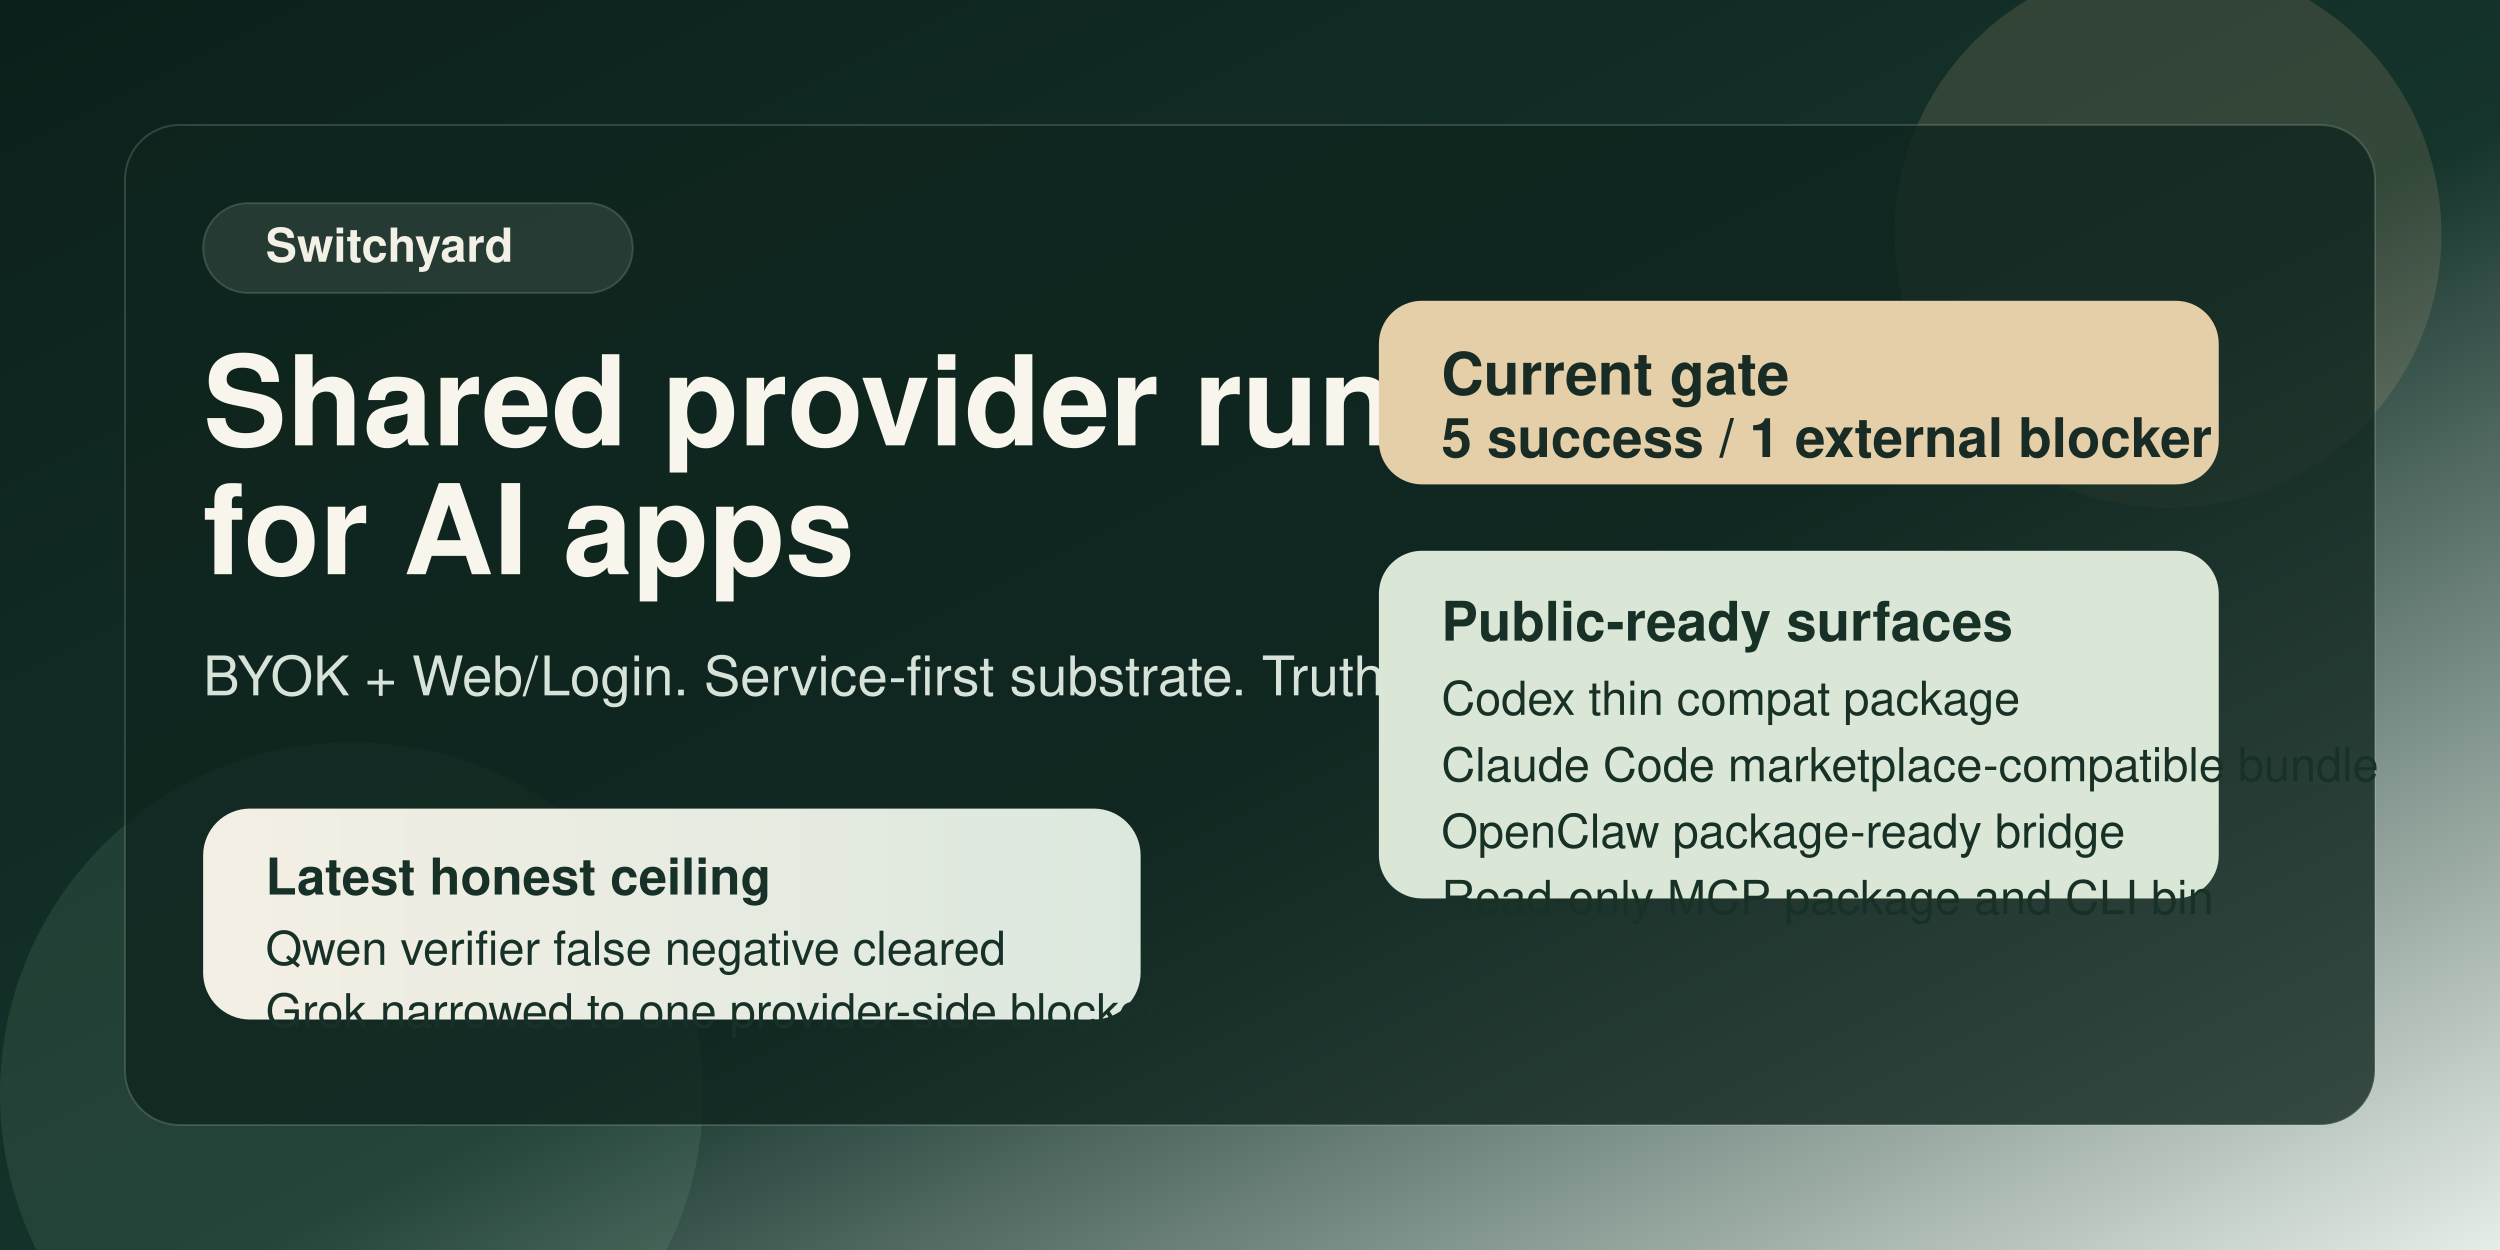
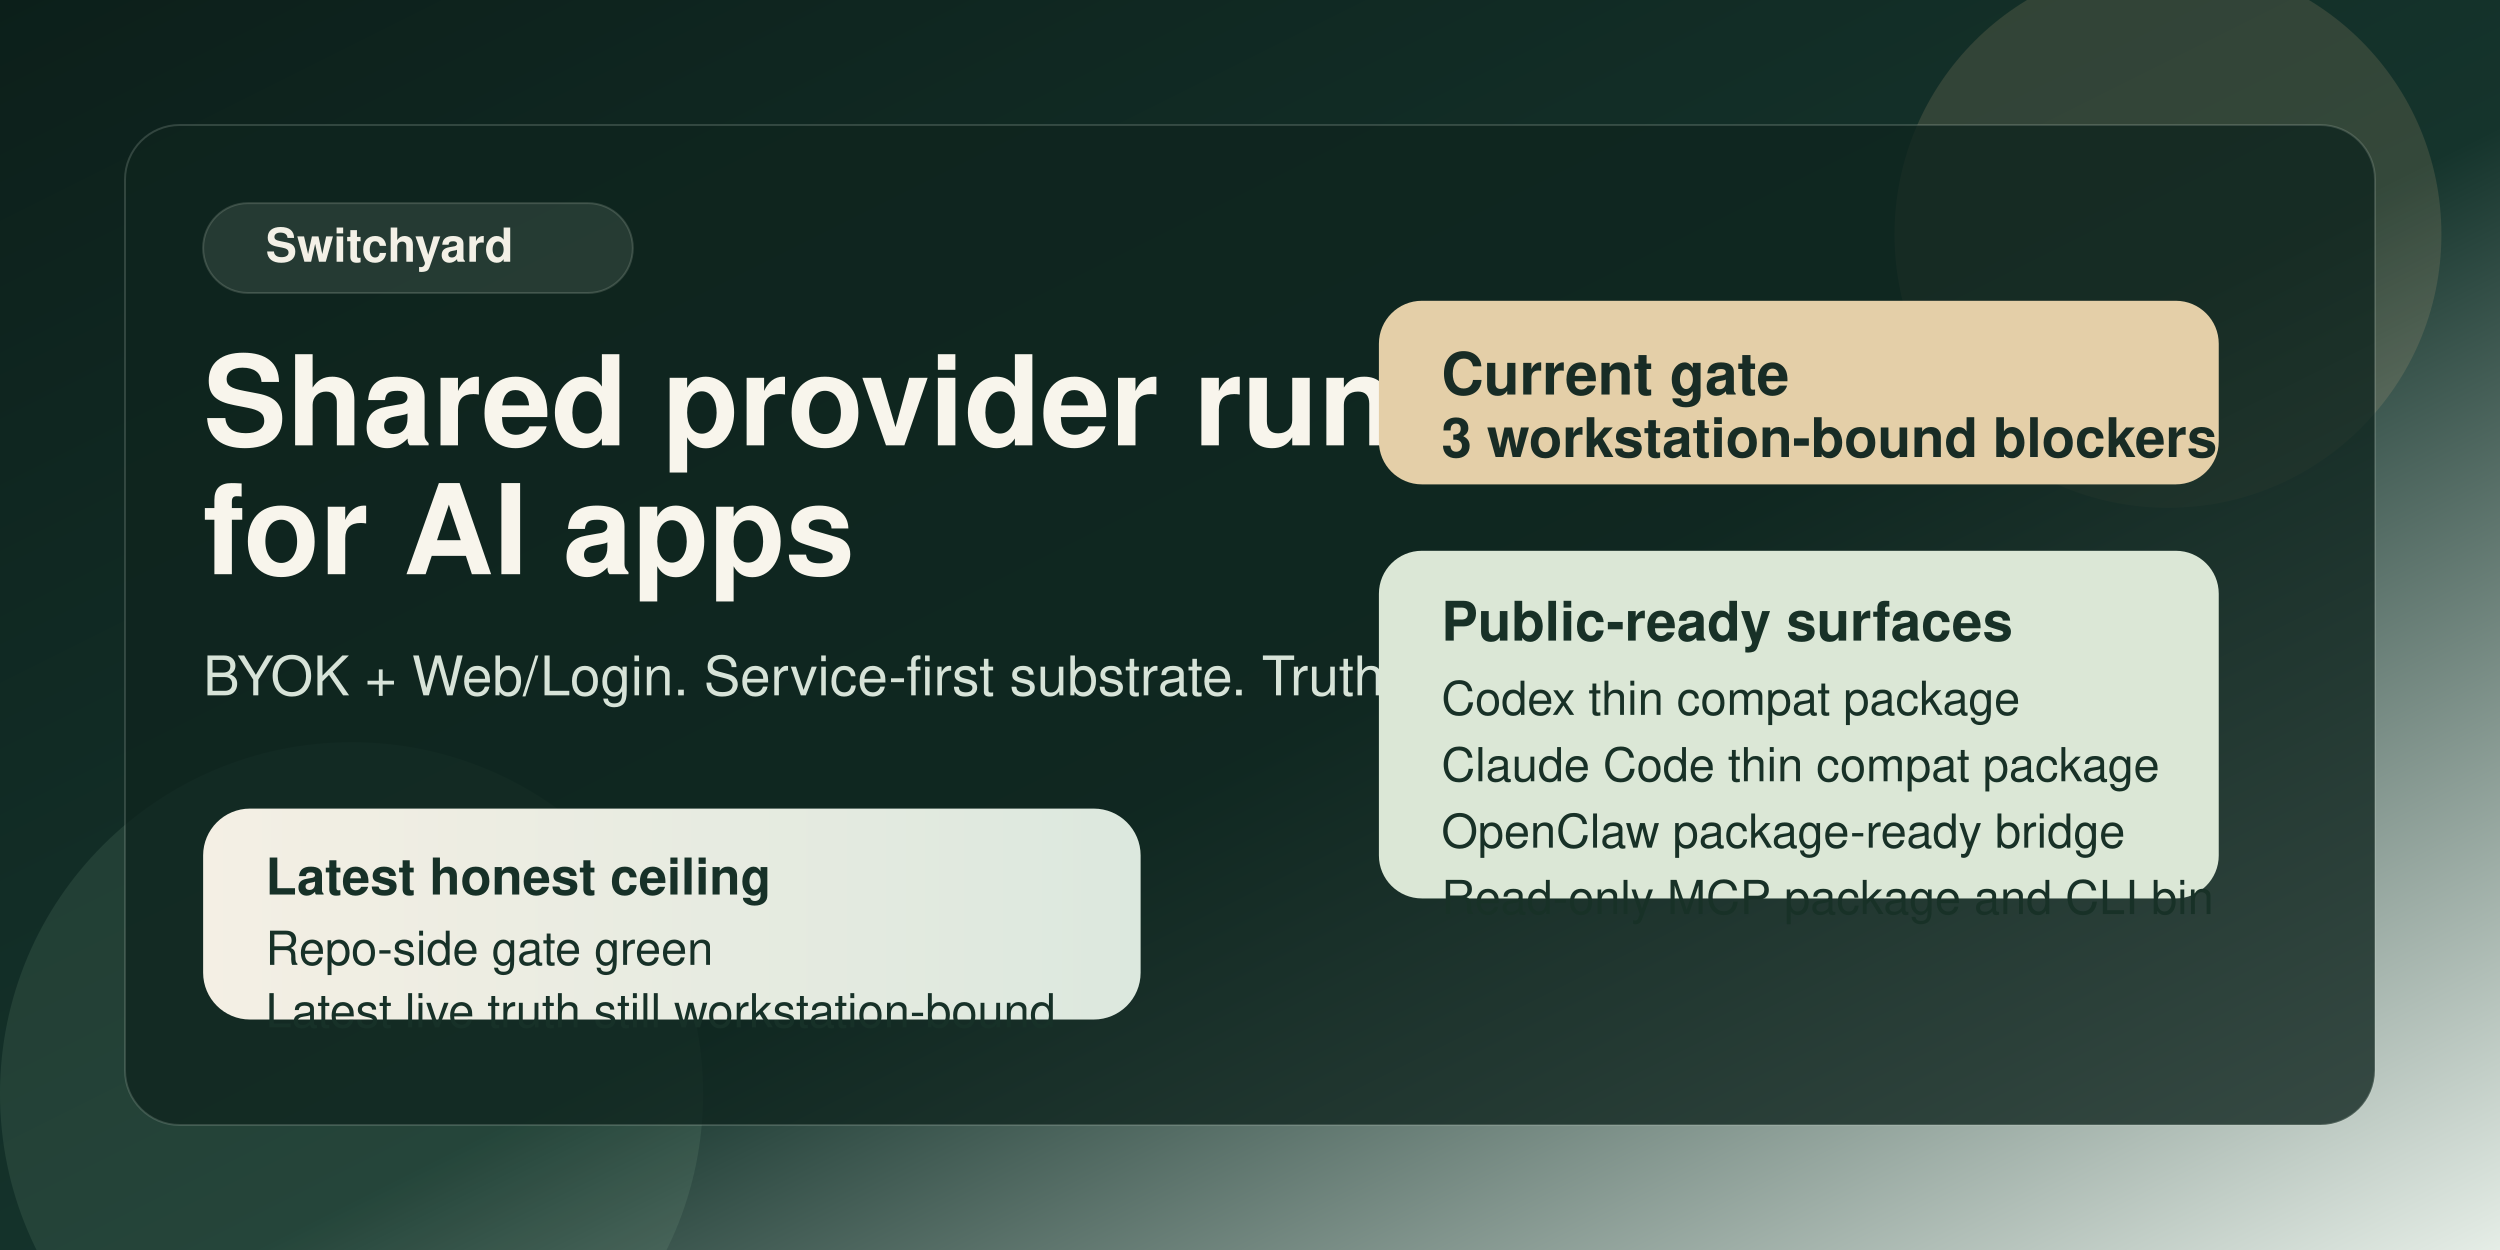
<svg xmlns="http://www.w3.org/2000/svg" width="1280" height="640" viewBox="0 0 1280 640" role="img" aria-labelledby="title desc">
  <defs>
    <linearGradient id="bg" x1="0" y1="0" x2="1" y2="1">
      <stop offset="0%" stop-color="#0c1f1a" />
      <stop offset="55%" stop-color="#15342c" />
      <stop offset="100%" stop-color="#e7efe8" />
    </linearGradient>
    <linearGradient id="panel" x1="0" y1="0" x2="1" y2="0">
      <stop offset="0%" stop-color="#f4efe4" />
      <stop offset="100%" stop-color="#dce8de" />
    </linearGradient>
  </defs>
  <rect width="1280" height="640" fill="url(#bg)" />
  <circle cx="1110" cy="120" r="140" fill="#d4b483" fill-opacity="0.16" />
  <circle cx="180" cy="560" r="180" fill="#9dbf9e" fill-opacity="0.12" />
  <rect x="64" y="64" width="1152" height="512" rx="28" fill="#0f241e" fill-opacity="0.78" stroke="#d8e5d8" stroke-opacity="0.18" />
  <rect x="104" y="104" width="220" height="46" rx="23" fill="#d5dfd2" fill-opacity="0.12" stroke="#d5dfd2" stroke-opacity="0.18" />
  <text x="136" y="134" fill="#f3f0e6" font-family="Helvetica, Arial, sans-serif" font-size="24" font-weight="700">Switchyard</text>
  <text x="104" y="228" fill="#f8f5ec" font-family="Helvetica, Arial, sans-serif" font-size="64" font-weight="800">Shared provider runtime</text>
  <text x="104" y="294" fill="#f8f5ec" font-family="Helvetica, Arial, sans-serif" font-size="64" font-weight="800">for AI apps</text>
  <text x="104" y="356" fill="#d7e3d8" font-family="Helvetica, Arial, sans-serif" font-size="28" font-weight="500">BYOK + Web/Login. Service-first substrate. Truth-first closeout.</text>
  <rect x="104" y="414" width="480" height="108" rx="24" fill="url(#panel)" />
  <text x="136" y="458" fill="#173128" font-family="Helvetica, Arial, sans-serif" font-size="26" font-weight="700">Latest honest ceiling</text>
-   <text x="136" y="494" fill="#173128" font-family="Helvetica, Arial, sans-serif" font-size="24" font-weight="500">Qwen verifier false negative cleared</text>
-   <text x="136" y="526" fill="#173128" font-family="Helvetica, Arial, sans-serif" font-size="24" font-weight="500">Grok narrowed to one provider-side blocker</text>
+   <text x="136" y="494" fill="#173128" font-family="Helvetica, Arial, sans-serif" font-size="24" font-weight="500">Repo-side gate green</text>
+   <text x="136" y="526" fill="#173128" font-family="Helvetica, Arial, sans-serif" font-size="24" font-weight="500">Latest live truth still workstation-bound</text>
  <rect x="706" y="154" width="430" height="94" rx="22" fill="#e4cfa8" />
  <text x="738" y="202" fill="#182c25" font-family="Helvetica, Arial, sans-serif" font-size="30" font-weight="800">Current gate</text>
-   <text x="738" y="234" fill="#182c25" font-family="Helvetica, Arial, sans-serif" font-size="28" font-weight="600">5 success / 1 external blocker</text>
+   <text x="738" y="234" fill="#182c25" font-family="Helvetica, Arial, sans-serif" font-size="28" font-weight="600">3 workstation-bound blockers</text>
  <rect x="706" y="282" width="430" height="178" rx="22" fill="#dbe7d6" />
  <text x="738" y="328" fill="#183127" font-family="Helvetica, Arial, sans-serif" font-size="28" font-weight="800">Public-ready surfaces</text>
  <text x="738" y="366" fill="#183127" font-family="Helvetica, Arial, sans-serif" font-size="24" font-weight="500">Codex thin compat package</text>
-   <text x="738" y="400" fill="#183127" font-family="Helvetica, Arial, sans-serif" font-size="24" font-weight="500">Claude Code marketplace-compatible bundle</text>
+   <text x="738" y="400" fill="#183127" font-family="Helvetica, Arial, sans-serif" font-size="24" font-weight="500">Claude Code thin compat package</text>
  <text x="738" y="434" fill="#183127" font-family="Helvetica, Arial, sans-serif" font-size="24" font-weight="500">OpenClaw package-ready bridge</text>
  <text x="738" y="468" fill="#183127" font-family="Helvetica, Arial, sans-serif" font-size="24" font-weight="500">Read-only MCP package and CLI bin</text>
</svg>
